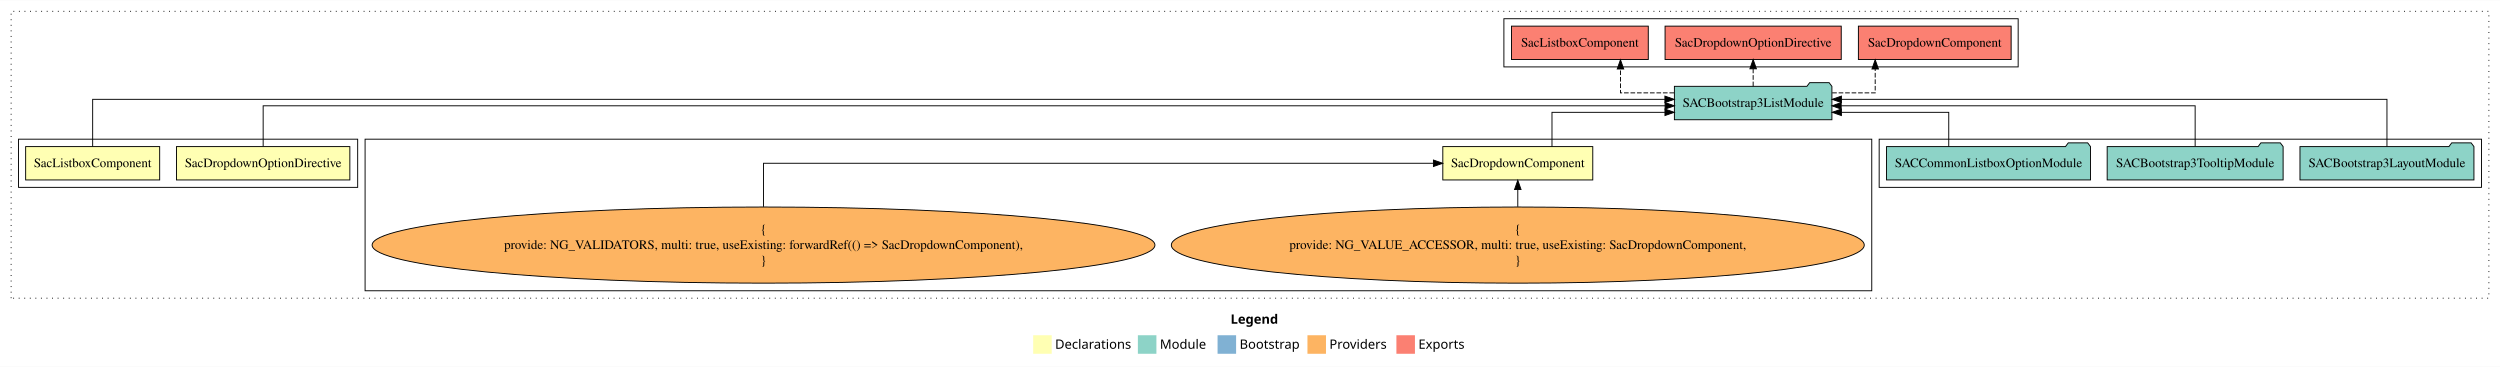
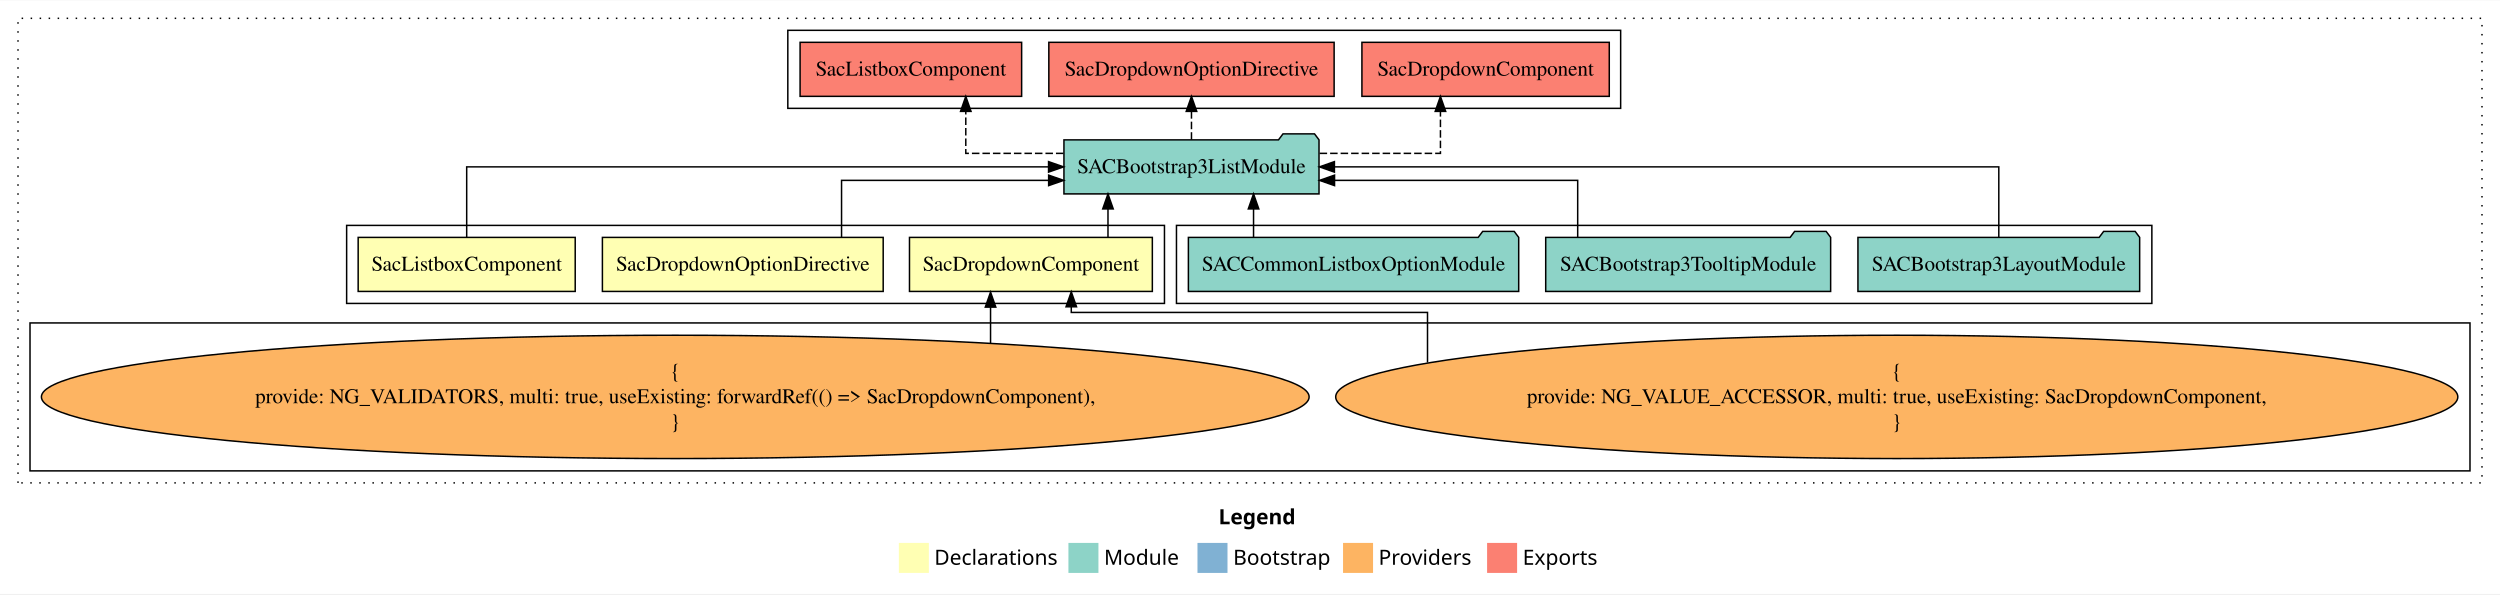
- <svg xmlns="http://www.w3.org/2000/svg" width="2698pt" height="396pt" viewBox="0.00 0.00 2698.00 395.59">
+ <svg xmlns="http://www.w3.org/2000/svg" width="1666pt" height="396pt" viewBox="0.00 0.00 1666.00 395.59">
  <g id="graph0" class="graph" transform="scale(1 1) rotate(0) translate(4 391.59)">
-     <polygon fill="white" stroke="transparent" points="-4,4 -4,-391.59 2694,-391.59 2694,4 -4,4" />
-     <text text-anchor="start" x="1324.01" y="-42.4" font-family="Times-12" font-weight="bold" font-size="14.00">Legend</text>
-     <polygon fill="#ffffb3" stroke="transparent" points="1111,-10 1111,-30 1131,-30 1131,-10 1111,-10" />
-     <text text-anchor="start" x="1134.63" y="-15.4" font-family="Times-12" font-size="14.00">  Declarations</text>
-     <polygon fill="#8dd3c7" stroke="transparent" points="1224,-10 1224,-30 1244,-30 1244,-10 1224,-10" />
-     <text text-anchor="start" x="1247.73" y="-15.4" font-family="Times-12" font-size="14.00">  Module</text>
-     <polygon fill="#80b1d3" stroke="transparent" points="1310,-10 1310,-30 1330,-30 1330,-10 1310,-10" />
-     <text text-anchor="start" x="1333.78" y="-15.4" font-family="Times-12" font-size="14.00">  Bootstrap</text>
-     <polygon fill="#fdb462" stroke="transparent" points="1407,-10 1407,-30 1427,-30 1427,-10 1407,-10" />
-     <text text-anchor="start" x="1430.67" y="-15.4" font-family="Times-12" font-size="14.00">  Providers</text>
-     <polygon fill="#fb8072" stroke="transparent" points="1503,-10 1503,-30 1523,-30 1523,-10 1503,-10" />
-     <text text-anchor="start" x="1526.73" y="-15.4" font-family="Times-12" font-size="14.00">  Exports</text>
+     <polygon fill="white" stroke="transparent" points="-4,4 -4,-391.59 1662,-391.59 1662,4 -4,4" />
+     <text text-anchor="start" x="808.01" y="-42.4" font-family="Times-12" font-weight="bold" font-size="14.00">Legend</text>
+     <polygon fill="#ffffb3" stroke="transparent" points="595,-10 595,-30 615,-30 615,-10 595,-10" />
+     <text text-anchor="start" x="618.63" y="-15.4" font-family="Times-12" font-size="14.00">  Declarations</text>
+     <polygon fill="#8dd3c7" stroke="transparent" points="708,-10 708,-30 728,-30 728,-10 708,-10" />
+     <text text-anchor="start" x="731.73" y="-15.4" font-family="Times-12" font-size="14.00">  Module</text>
+     <polygon fill="#80b1d3" stroke="transparent" points="794,-10 794,-30 814,-30 814,-10 794,-10" />
+     <text text-anchor="start" x="817.78" y="-15.4" font-family="Times-12" font-size="14.00">  Bootstrap</text>
+     <polygon fill="#fdb462" stroke="transparent" points="891,-10 891,-30 911,-30 911,-10 891,-10" />
+     <text text-anchor="start" x="914.67" y="-15.4" font-family="Times-12" font-size="14.00">  Providers</text>
+     <polygon fill="#fb8072" stroke="transparent" points="987,-10 987,-30 1007,-30 1007,-10 987,-10" />
+     <text text-anchor="start" x="1010.73" y="-15.4" font-family="Times-12" font-size="14.00">  Exports</text>
    <g id="clust1" class="cluster">
-       <polygon fill="none" stroke="black" stroke-dasharray="1,5" points="8,-70 8,-379.59 2682,-379.59 2682,-70 8,-70" />
+       <polygon fill="none" stroke="black" stroke-dasharray="1,5" points="8,-70 8,-379.59 1650,-379.59 1650,-70 8,-70" />
+     </g>
+     <g id="clust7" class="cluster">
+       <polygon fill="none" stroke="black" points="521,-319.59 521,-371.59 1076,-371.59 1076,-319.59 521,-319.59" />
    </g>
    <g id="clust6" class="cluster">
-       <polygon fill="none" stroke="black" points="2024,-189.59 2024,-241.59 2674,-241.59 2674,-189.59 2024,-189.59" />
+       <polygon fill="none" stroke="black" points="780,-189.59 780,-241.59 1430,-241.59 1430,-189.59 780,-189.59" />
+     </g>
+     <g id="clust2" class="cluster">
+       <polygon fill="none" stroke="black" points="227,-189.59 227,-241.59 772,-241.59 772,-189.59 227,-189.59" />
    </g>
    <g id="clust3" class="cluster">
-       <polygon fill="none" stroke="black" points="390,-78 390,-241.59 2016,-241.59 2016,-78 390,-78" />
-     </g>
-     <g id="clust2" class="cluster">
-       <polygon fill="none" stroke="black" points="16,-189.59 16,-241.59 382,-241.59 382,-189.59 16,-189.59" />
-     </g>
-     <g id="clust7" class="cluster">
-       <polygon fill="none" stroke="black" points="1619,-319.59 1619,-371.59 2174,-371.59 2174,-319.59 1619,-319.59" />
+       <polygon fill="none" stroke="black" points="16,-78 16,-176.59 1642,-176.59 1642,-78 16,-78" />
    </g>
    <g id="node1" class="node">
-       <polygon fill="#ffffb3" stroke="black" points="1714.92,-233.59 1553.08,-233.59 1553.08,-197.59 1714.92,-197.59 1714.92,-233.59" />
-       <text text-anchor="middle" x="1634" y="-211.39" font-family="Times,serif" font-size="14.00">SacDropdownComponent</text>
+       <polygon fill="#ffffb3" stroke="black" points="763.92,-233.59 602.08,-233.59 602.08,-197.59 763.92,-197.59 763.92,-233.59" />
+       <text text-anchor="middle" x="683" y="-211.39" font-family="Times,serif" font-size="14.00">SacDropdownComponent</text>
    </g>
    <g id="node4" class="node">
-       <polygon fill="#8dd3c7" stroke="black" points="1972.99,-298.59 1969.99,-302.59 1948.99,-302.59 1945.99,-298.59 1803.01,-298.59 1803.01,-262.59 1972.99,-262.59 1972.99,-298.59" />
-       <text text-anchor="middle" x="1888" y="-276.39" font-family="Times,serif" font-size="14.00">SACBootstrap3ListModule</text>
+       <polygon fill="#8dd3c7" stroke="black" points="874.99,-298.59 871.99,-302.59 850.99,-302.59 847.99,-298.59 705.01,-298.59 705.01,-262.59 874.99,-262.59 874.99,-298.59" />
+       <text text-anchor="middle" x="790" y="-276.39" font-family="Times,serif" font-size="14.00">SACBootstrap3ListModule</text>
    </g>
    <g id="edge1" class="edge">
-       <path fill="none" stroke="black" d="M1670.9,-233.6C1670.9,-249.64 1670.9,-270.59 1670.9,-270.59 1670.9,-270.59 1792.82,-270.59 1792.82,-270.59" />
-       <polygon fill="black" stroke="black" points="1792.82,-274.09 1802.82,-270.59 1792.82,-267.09 1792.82,-274.09" />
+       <path fill="none" stroke="black" d="M734.36,-233.7C734.36,-233.7 734.36,-252.58 734.36,-252.58" />
+       <polygon fill="black" stroke="black" points="730.86,-252.58 734.36,-262.58 737.86,-252.58 730.86,-252.58" />
    </g>
    <g id="node2" class="node">
-       <polygon fill="#ffffb3" stroke="black" points="373.56,-233.59 186.44,-233.59 186.44,-197.59 373.56,-197.59 373.56,-233.59" />
-       <text text-anchor="middle" x="280" y="-211.39" font-family="Times,serif" font-size="14.00">SacDropdownOptionDirective</text>
+       <polygon fill="#ffffb3" stroke="black" points="584.56,-233.59 397.44,-233.59 397.44,-197.59 584.56,-197.59 584.56,-233.59" />
+       <text text-anchor="middle" x="491" y="-211.39" font-family="Times,serif" font-size="14.00">SacDropdownOptionDirective</text>
    </g>
    <g id="edge4" class="edge">
-       <path fill="none" stroke="black" d="M280,-233.86C280,-252.15 280,-277.59 280,-277.59 280,-277.59 1792.97,-277.59 1792.97,-277.59" />
-       <polygon fill="black" stroke="black" points="1792.97,-281.09 1802.97,-277.59 1792.97,-274.09 1792.97,-281.09" />
+       <path fill="none" stroke="black" d="M556.81,-233.62C556.81,-249.99 556.81,-271.59 556.81,-271.59 556.81,-271.59 694.82,-271.59 694.82,-271.59" />
+       <polygon fill="black" stroke="black" points="694.82,-275.09 704.82,-271.59 694.82,-268.09 694.82,-275.09" />
    </g>
    <g id="node3" class="node">
-       <polygon fill="#ffffb3" stroke="black" points="168.32,-233.59 23.68,-233.59 23.68,-197.59 168.32,-197.59 168.32,-233.59" />
-       <text text-anchor="middle" x="96" y="-211.39" font-family="Times,serif" font-size="14.00">SacListboxComponent</text>
+       <polygon fill="#ffffb3" stroke="black" points="379.32,-233.59 234.68,-233.59 234.68,-197.59 379.32,-197.59 379.32,-233.59" />
+       <text text-anchor="middle" x="307" y="-211.39" font-family="Times,serif" font-size="14.00">SacListboxComponent</text>
    </g>
    <g id="edge5" class="edge">
-       <path fill="none" stroke="black" d="M96,-233.72C96,-254.16 96,-284.59 96,-284.59 96,-284.59 1792.77,-284.59 1792.77,-284.59" />
-       <polygon fill="black" stroke="black" points="1792.77,-288.09 1802.77,-284.59 1792.77,-281.09 1792.77,-288.09" />
+       <path fill="none" stroke="black" d="M307,-233.7C307,-252.93 307,-280.59 307,-280.59 307,-280.59 694.76,-280.59 694.76,-280.59" />
+       <polygon fill="black" stroke="black" points="694.76,-284.09 704.76,-280.59 694.76,-277.09 694.76,-284.09" />
    </g>
    <g id="node10" class="node">
-       <polygon fill="#fb8072" stroke="black" points="2166.42,-363.59 2001.58,-363.59 2001.58,-327.59 2166.42,-327.59 2166.42,-363.59" />
-       <text text-anchor="middle" x="2084" y="-341.39" font-family="Times,serif" font-size="14.00">SacDropdownComponent </text>
+       <polygon fill="#fb8072" stroke="black" points="1068.42,-363.59 903.58,-363.59 903.58,-327.59 1068.42,-327.59 1068.42,-363.59" />
+       <text text-anchor="middle" x="986" y="-341.39" font-family="Times,serif" font-size="14.00">SacDropdownComponent </text>
    </g>
    <g id="edge9" class="edge">
-       <path fill="none" stroke="black" stroke-dasharray="5,2" d="M1973.27,-291.59C1998.6,-291.59 2019.71,-291.59 2019.71,-291.59 2019.71,-291.59 2019.71,-317.31 2019.71,-317.31" />
-       <polygon fill="black" stroke="black" points="2016.21,-317.31 2019.71,-327.31 2023.21,-317.31 2016.21,-317.31" />
+       <path fill="none" stroke="black" stroke-dasharray="5,2" d="M875.39,-289.59C916.04,-289.59 955.91,-289.59 955.91,-289.59 955.91,-289.59 955.91,-317.56 955.91,-317.56" />
+       <polygon fill="black" stroke="black" points="952.41,-317.56 955.91,-327.56 959.41,-317.56 952.41,-317.56" />
    </g>
    <g id="node11" class="node">
-       <polygon fill="#fb8072" stroke="black" points="1983.06,-363.59 1792.94,-363.59 1792.94,-327.59 1983.06,-327.59 1983.06,-363.59" />
-       <text text-anchor="middle" x="1888" y="-341.39" font-family="Times,serif" font-size="14.00">SacDropdownOptionDirective </text>
+       <polygon fill="#fb8072" stroke="black" points="885.06,-363.59 694.94,-363.59 694.94,-327.59 885.06,-327.59 885.06,-363.59" />
+       <text text-anchor="middle" x="790" y="-341.39" font-family="Times,serif" font-size="14.00">SacDropdownOptionDirective </text>
    </g>
    <g id="edge10" class="edge">
-       <path fill="none" stroke="black" stroke-dasharray="5,2" d="M1888,-298.7C1888,-298.7 1888,-317.58 1888,-317.58" />
-       <polygon fill="black" stroke="black" points="1884.5,-317.58 1888,-327.58 1891.5,-317.58 1884.5,-317.58" />
+       <path fill="none" stroke="black" stroke-dasharray="5,2" d="M790,-298.7C790,-298.7 790,-317.58 790,-317.58" />
+       <polygon fill="black" stroke="black" points="786.5,-317.58 790,-327.58 793.5,-317.58 786.5,-317.58" />
    </g>
    <g id="node12" class="node">
-       <polygon fill="#fb8072" stroke="black" points="1774.82,-363.59 1627.18,-363.59 1627.18,-327.59 1774.82,-327.59 1774.82,-363.59" />
-       <text text-anchor="middle" x="1701" y="-341.39" font-family="Times,serif" font-size="14.00">SacListboxComponent </text>
+       <polygon fill="#fb8072" stroke="black" points="676.82,-363.59 529.18,-363.59 529.18,-327.59 676.82,-327.59 676.82,-363.59" />
+       <text text-anchor="middle" x="603" y="-341.39" font-family="Times,serif" font-size="14.00">SacListboxComponent </text>
    </g>
    <g id="edge11" class="edge">
-       <path fill="none" stroke="black" stroke-dasharray="5,2" d="M1802.64,-291.59C1771.97,-291.59 1744.81,-291.59 1744.81,-291.59 1744.81,-291.59 1744.81,-317.31 1744.81,-317.31" />
-       <polygon fill="black" stroke="black" points="1741.31,-317.31 1744.81,-327.31 1748.31,-317.31 1741.31,-317.31" />
+       <path fill="none" stroke="black" stroke-dasharray="5,2" d="M704.69,-289.59C670.75,-289.59 639.6,-289.59 639.6,-289.59 639.6,-289.59 639.6,-317.56 639.6,-317.56" />
+       <polygon fill="black" stroke="black" points="636.1,-317.56 639.6,-327.56 643.1,-317.56 636.1,-317.56" />
    </g>
    <g id="node5" class="node">
-       <ellipse fill="#fdb462" stroke="black" cx="1634" cy="-127.3" rx="373.9" ry="41.09" />
-       <text text-anchor="middle" x="1634" y="-139.9" font-family="Times,serif" font-size="14.00">{</text>
-       <text text-anchor="middle" x="1634" y="-123.1" font-family="Times,serif" font-size="14.00">    provide: NG_VALUE_ACCESSOR, multi: true, useExisting: SacDropdownComponent,</text>
-       <text text-anchor="middle" x="1634" y="-106.3" font-family="Times,serif" font-size="14.00">}</text>
+       <ellipse fill="#fdb462" stroke="black" cx="1260" cy="-127.3" rx="373.9" ry="41.09" />
+       <text text-anchor="middle" x="1260" y="-139.9" font-family="Times,serif" font-size="14.00">{</text>
+       <text text-anchor="middle" x="1260" y="-123.1" font-family="Times,serif" font-size="14.00">    provide: NG_VALUE_ACCESSOR, multi: true, useExisting: SacDropdownComponent,</text>
+       <text text-anchor="middle" x="1260" y="-106.3" font-family="Times,serif" font-size="14.00">}</text>
    </g>
    <g id="edge2" class="edge">
-       <path fill="none" stroke="black" d="M1634,-168.6C1634,-168.6 1634,-187.26 1634,-187.26" />
-       <polygon fill="black" stroke="black" points="1630.5,-187.26 1634,-197.26 1637.5,-187.26 1630.5,-187.26" />
+       <path fill="none" stroke="black" d="M947.29,-150.19C947.29,-165.78 947.29,-183.59 947.29,-183.59 947.29,-183.59 709.9,-183.59 709.9,-183.59 709.9,-183.59 709.9,-187.35 709.9,-187.35" />
+       <polygon fill="black" stroke="black" points="706.4,-187.35 709.9,-197.35 713.4,-187.35 706.4,-187.35" />
    </g>
    <g id="node6" class="node">
-       <ellipse fill="#fdb462" stroke="black" cx="820" cy="-127.3" rx="422.41" ry="41.09" />
-       <text text-anchor="middle" x="820" y="-139.9" font-family="Times,serif" font-size="14.00">{</text>
-       <text text-anchor="middle" x="820" y="-123.1" font-family="Times,serif" font-size="14.00">    provide: NG_VALIDATORS, multi: true, useExisting: forwardRef(() =&gt; SacDropdownComponent),</text>
-       <text text-anchor="middle" x="820" y="-106.3" font-family="Times,serif" font-size="14.00">}</text>
+       <ellipse fill="#fdb462" stroke="black" cx="446" cy="-127.3" rx="422.41" ry="41.09" />
+       <text text-anchor="middle" x="446" y="-139.9" font-family="Times,serif" font-size="14.00">{</text>
+       <text text-anchor="middle" x="446" y="-123.1" font-family="Times,serif" font-size="14.00">    provide: NG_VALIDATORS, multi: true, useExisting: forwardRef(() =&gt; SacDropdownComponent),</text>
+       <text text-anchor="middle" x="446" y="-106.3" font-family="Times,serif" font-size="14.00">}</text>
    </g>
    <g id="edge3" class="edge">
-       <path fill="none" stroke="black" d="M820,-168.6C820,-191.58 820,-215.59 820,-215.59 820,-215.59 1542.97,-215.59 1542.97,-215.59" />
-       <polygon fill="black" stroke="black" points="1542.97,-219.09 1552.97,-215.59 1542.97,-212.09 1542.97,-219.09" />
+       <path fill="none" stroke="black" d="M656.1,-163.21C656.1,-163.21 656.1,-187.13 656.1,-187.13" />
+       <polygon fill="black" stroke="black" points="652.6,-187.13 656.1,-197.13 659.6,-187.13 652.6,-187.13" />
    </g>
    <g id="node7" class="node">
-       <polygon fill="#8dd3c7" stroke="black" points="2665.87,-233.59 2662.87,-237.59 2641.87,-237.59 2638.87,-233.59 2478.13,-233.59 2478.13,-197.59 2665.87,-197.59 2665.87,-233.59" />
-       <text text-anchor="middle" x="2572" y="-211.39" font-family="Times,serif" font-size="14.00">SACBootstrap3LayoutModule</text>
+       <polygon fill="#8dd3c7" stroke="black" points="1421.87,-233.59 1418.87,-237.59 1397.87,-237.59 1394.87,-233.59 1234.13,-233.59 1234.13,-197.59 1421.87,-197.59 1421.87,-233.59" />
+       <text text-anchor="middle" x="1328" y="-211.39" font-family="Times,serif" font-size="14.00">SACBootstrap3LayoutModule</text>
    </g>
    <g id="edge6" class="edge">
-       <path fill="none" stroke="black" d="M2572,-233.72C2572,-254.16 2572,-284.59 2572,-284.59 2572,-284.59 1983.25,-284.59 1983.25,-284.59" />
-       <polygon fill="black" stroke="black" points="1983.25,-281.09 1973.25,-284.59 1983.25,-288.09 1983.25,-281.09" />
+       <path fill="none" stroke="black" d="M1328,-233.7C1328,-252.93 1328,-280.59 1328,-280.59 1328,-280.59 885.25,-280.59 885.25,-280.59" />
+       <polygon fill="black" stroke="black" points="885.25,-277.09 875.25,-280.59 885.25,-284.09 885.25,-277.09" />
    </g>
    <g id="node8" class="node">
-       <polygon fill="#8dd3c7" stroke="black" points="2459.94,-233.59 2456.94,-237.59 2435.94,-237.59 2432.94,-233.59 2270.06,-233.59 2270.06,-197.59 2459.94,-197.59 2459.94,-233.59" />
-       <text text-anchor="middle" x="2365" y="-211.39" font-family="Times,serif" font-size="14.00">SACBootstrap3TooltipModule</text>
+       <polygon fill="#8dd3c7" stroke="black" points="1215.94,-233.59 1212.94,-237.59 1191.94,-237.59 1188.94,-233.59 1026.06,-233.59 1026.06,-197.59 1215.94,-197.59 1215.94,-233.59" />
+       <text text-anchor="middle" x="1121" y="-211.39" font-family="Times,serif" font-size="14.00">SACBootstrap3TooltipModule</text>
    </g>
    <g id="edge7" class="edge">
-       <path fill="none" stroke="black" d="M2365,-233.86C2365,-252.15 2365,-277.59 2365,-277.59 2365,-277.59 1983,-277.59 1983,-277.59" />
-       <polygon fill="black" stroke="black" points="1983,-274.09 1973,-277.59 1983,-281.09 1983,-274.09" />
+       <path fill="none" stroke="black" d="M1047.37,-233.62C1047.37,-249.99 1047.37,-271.59 1047.37,-271.59 1047.37,-271.59 885.34,-271.59 885.34,-271.59" />
+       <polygon fill="black" stroke="black" points="885.34,-268.09 875.34,-271.59 885.34,-275.09 885.34,-268.09" />
    </g>
    <g id="node9" class="node">
-       <polygon fill="#8dd3c7" stroke="black" points="2252.06,-233.59 2249.06,-237.59 2228.06,-237.59 2225.06,-233.59 2031.94,-233.59 2031.94,-197.59 2252.06,-197.59 2252.06,-233.59" />
-       <text text-anchor="middle" x="2142" y="-211.39" font-family="Times,serif" font-size="14.00">SACCommonListboxOptionModule</text>
+       <polygon fill="#8dd3c7" stroke="black" points="1008.06,-233.59 1005.06,-237.59 984.06,-237.59 981.06,-233.59 787.94,-233.59 787.94,-197.59 1008.06,-197.59 1008.06,-233.59" />
+       <text text-anchor="middle" x="898" y="-211.39" font-family="Times,serif" font-size="14.00">SACCommonListboxOptionModule</text>
    </g>
    <g id="edge8" class="edge">
-       <path fill="none" stroke="black" d="M2099.09,-233.6C2099.09,-249.64 2099.09,-270.59 2099.09,-270.59 2099.09,-270.59 1983.25,-270.59 1983.25,-270.59" />
-       <polygon fill="black" stroke="black" points="1983.25,-267.09 1973.25,-270.59 1983.25,-274.09 1983.25,-267.09" />
+       <path fill="none" stroke="black" d="M831.36,-233.7C831.36,-233.7 831.36,-252.58 831.36,-252.58" />
+       <polygon fill="black" stroke="black" points="827.86,-252.58 831.36,-262.58 834.86,-252.58 827.86,-252.58" />
    </g>
  </g>
</svg>
